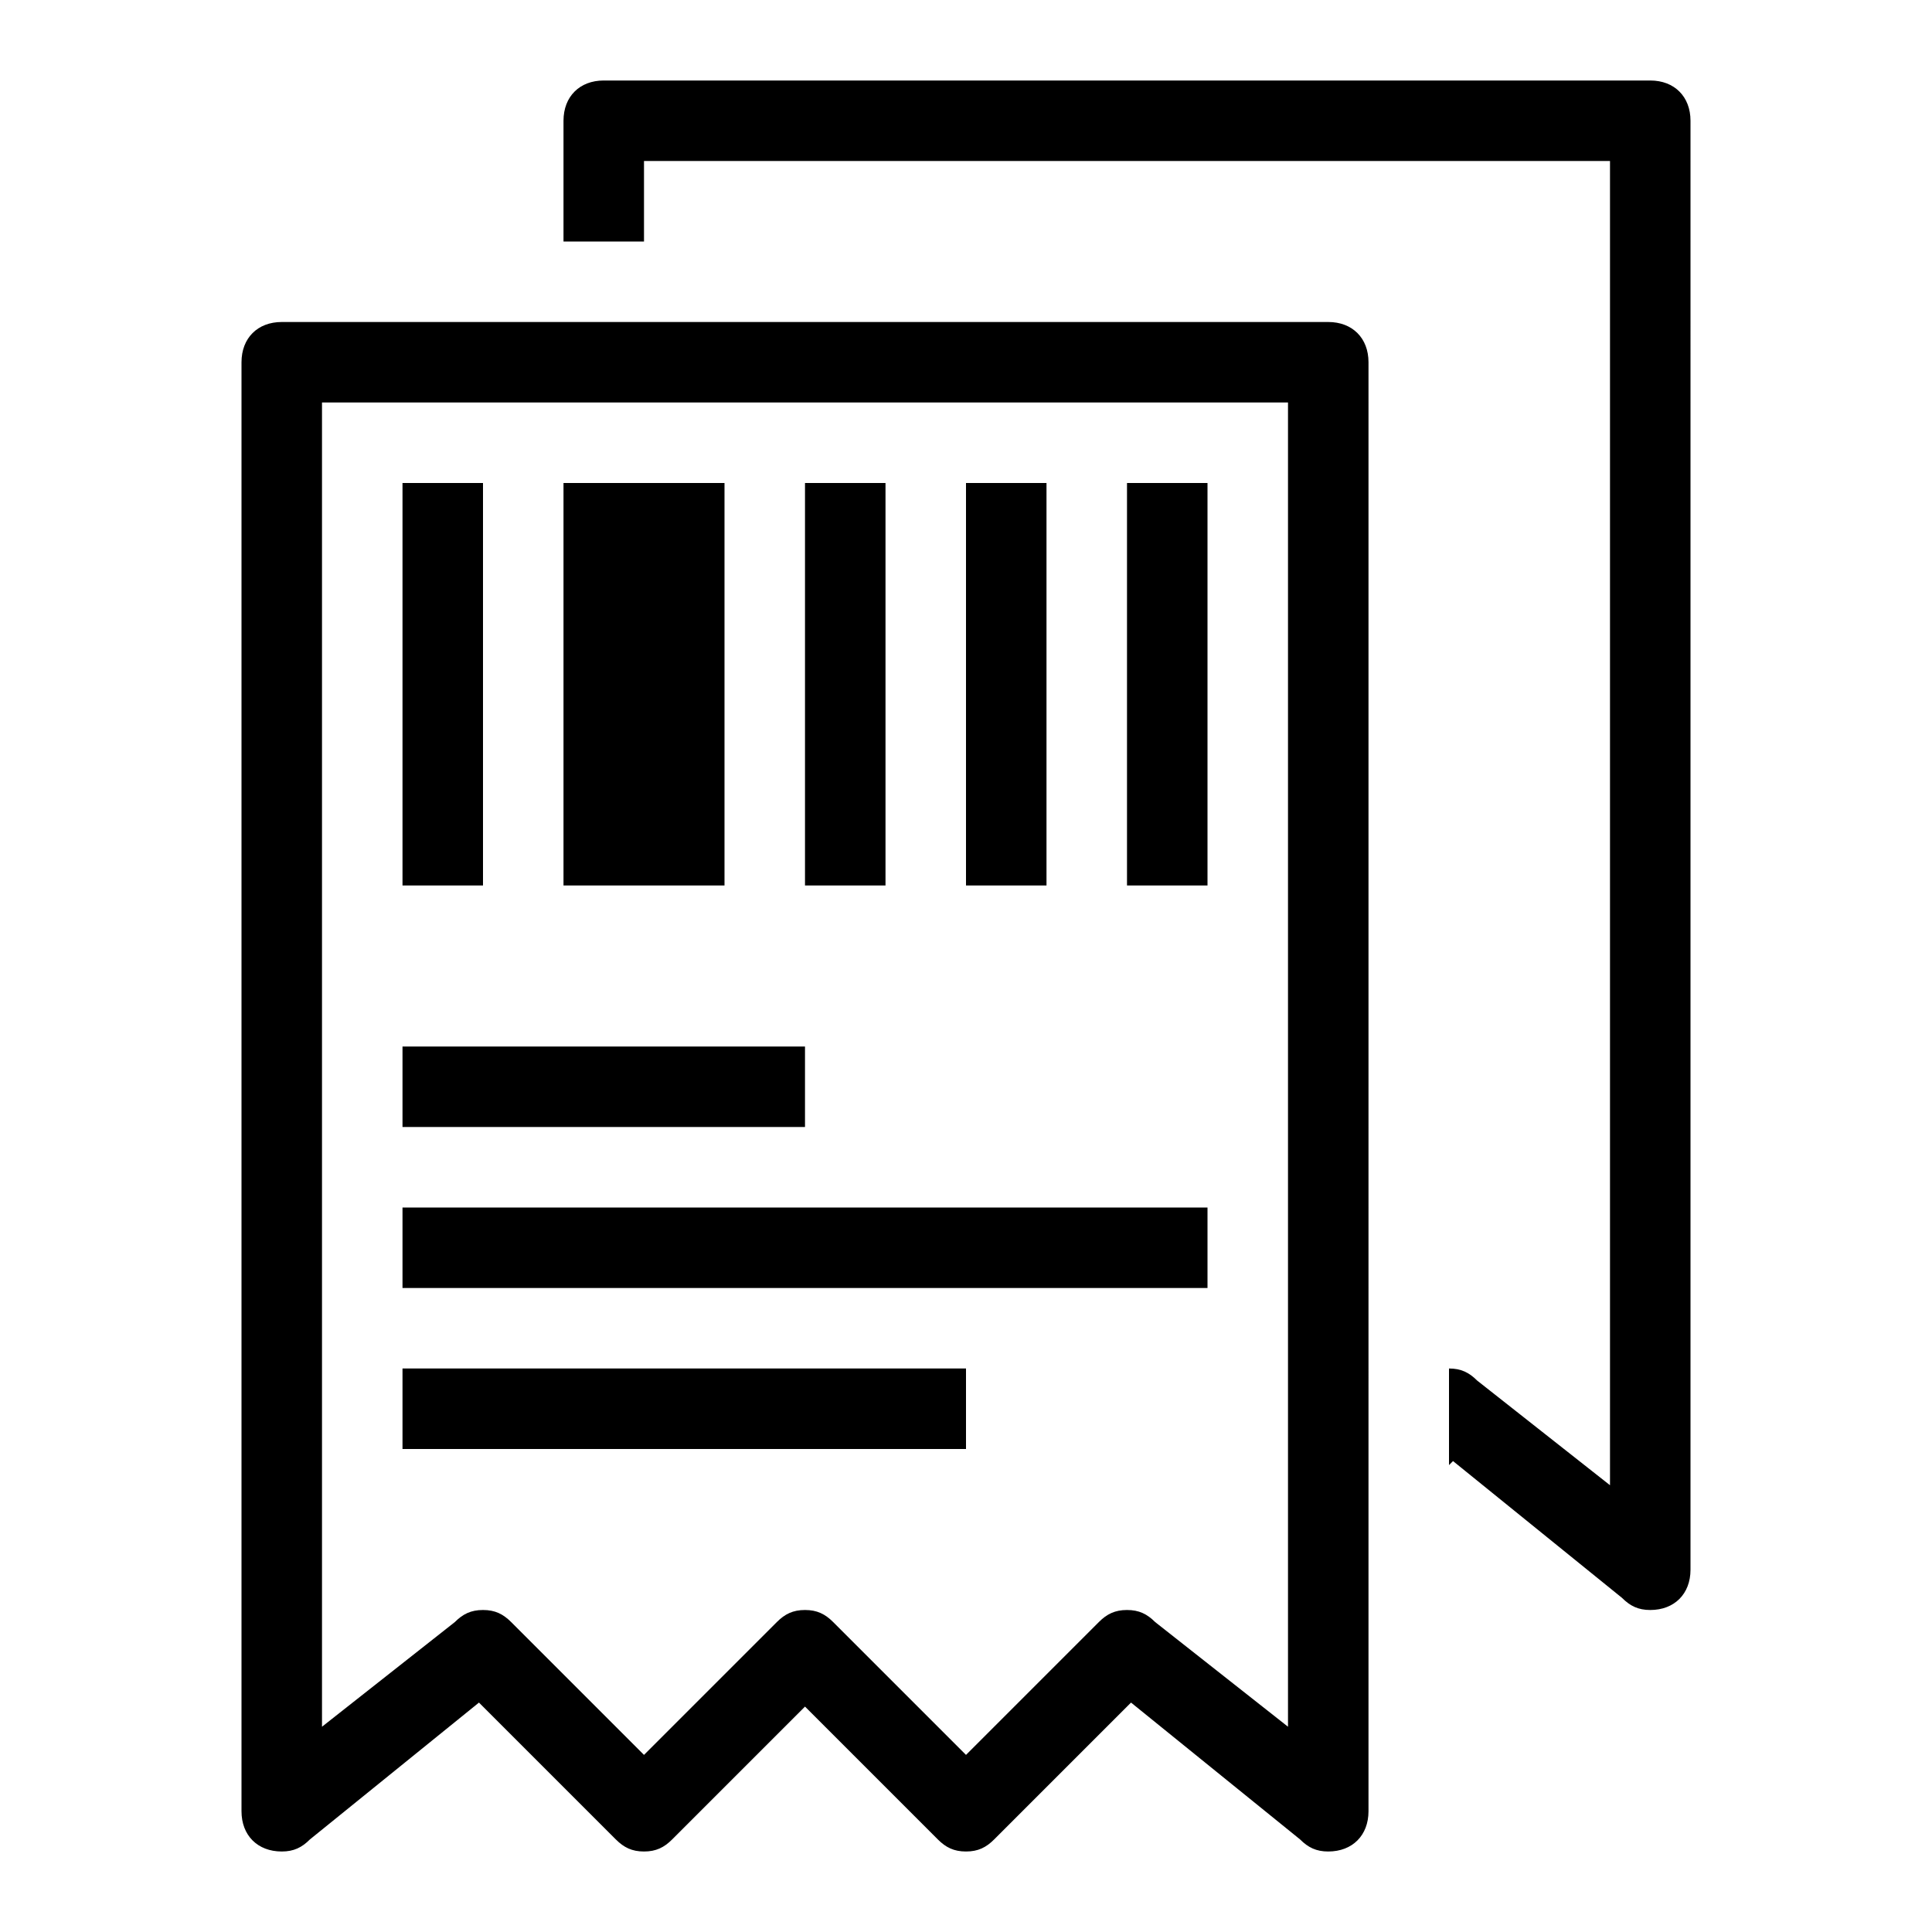
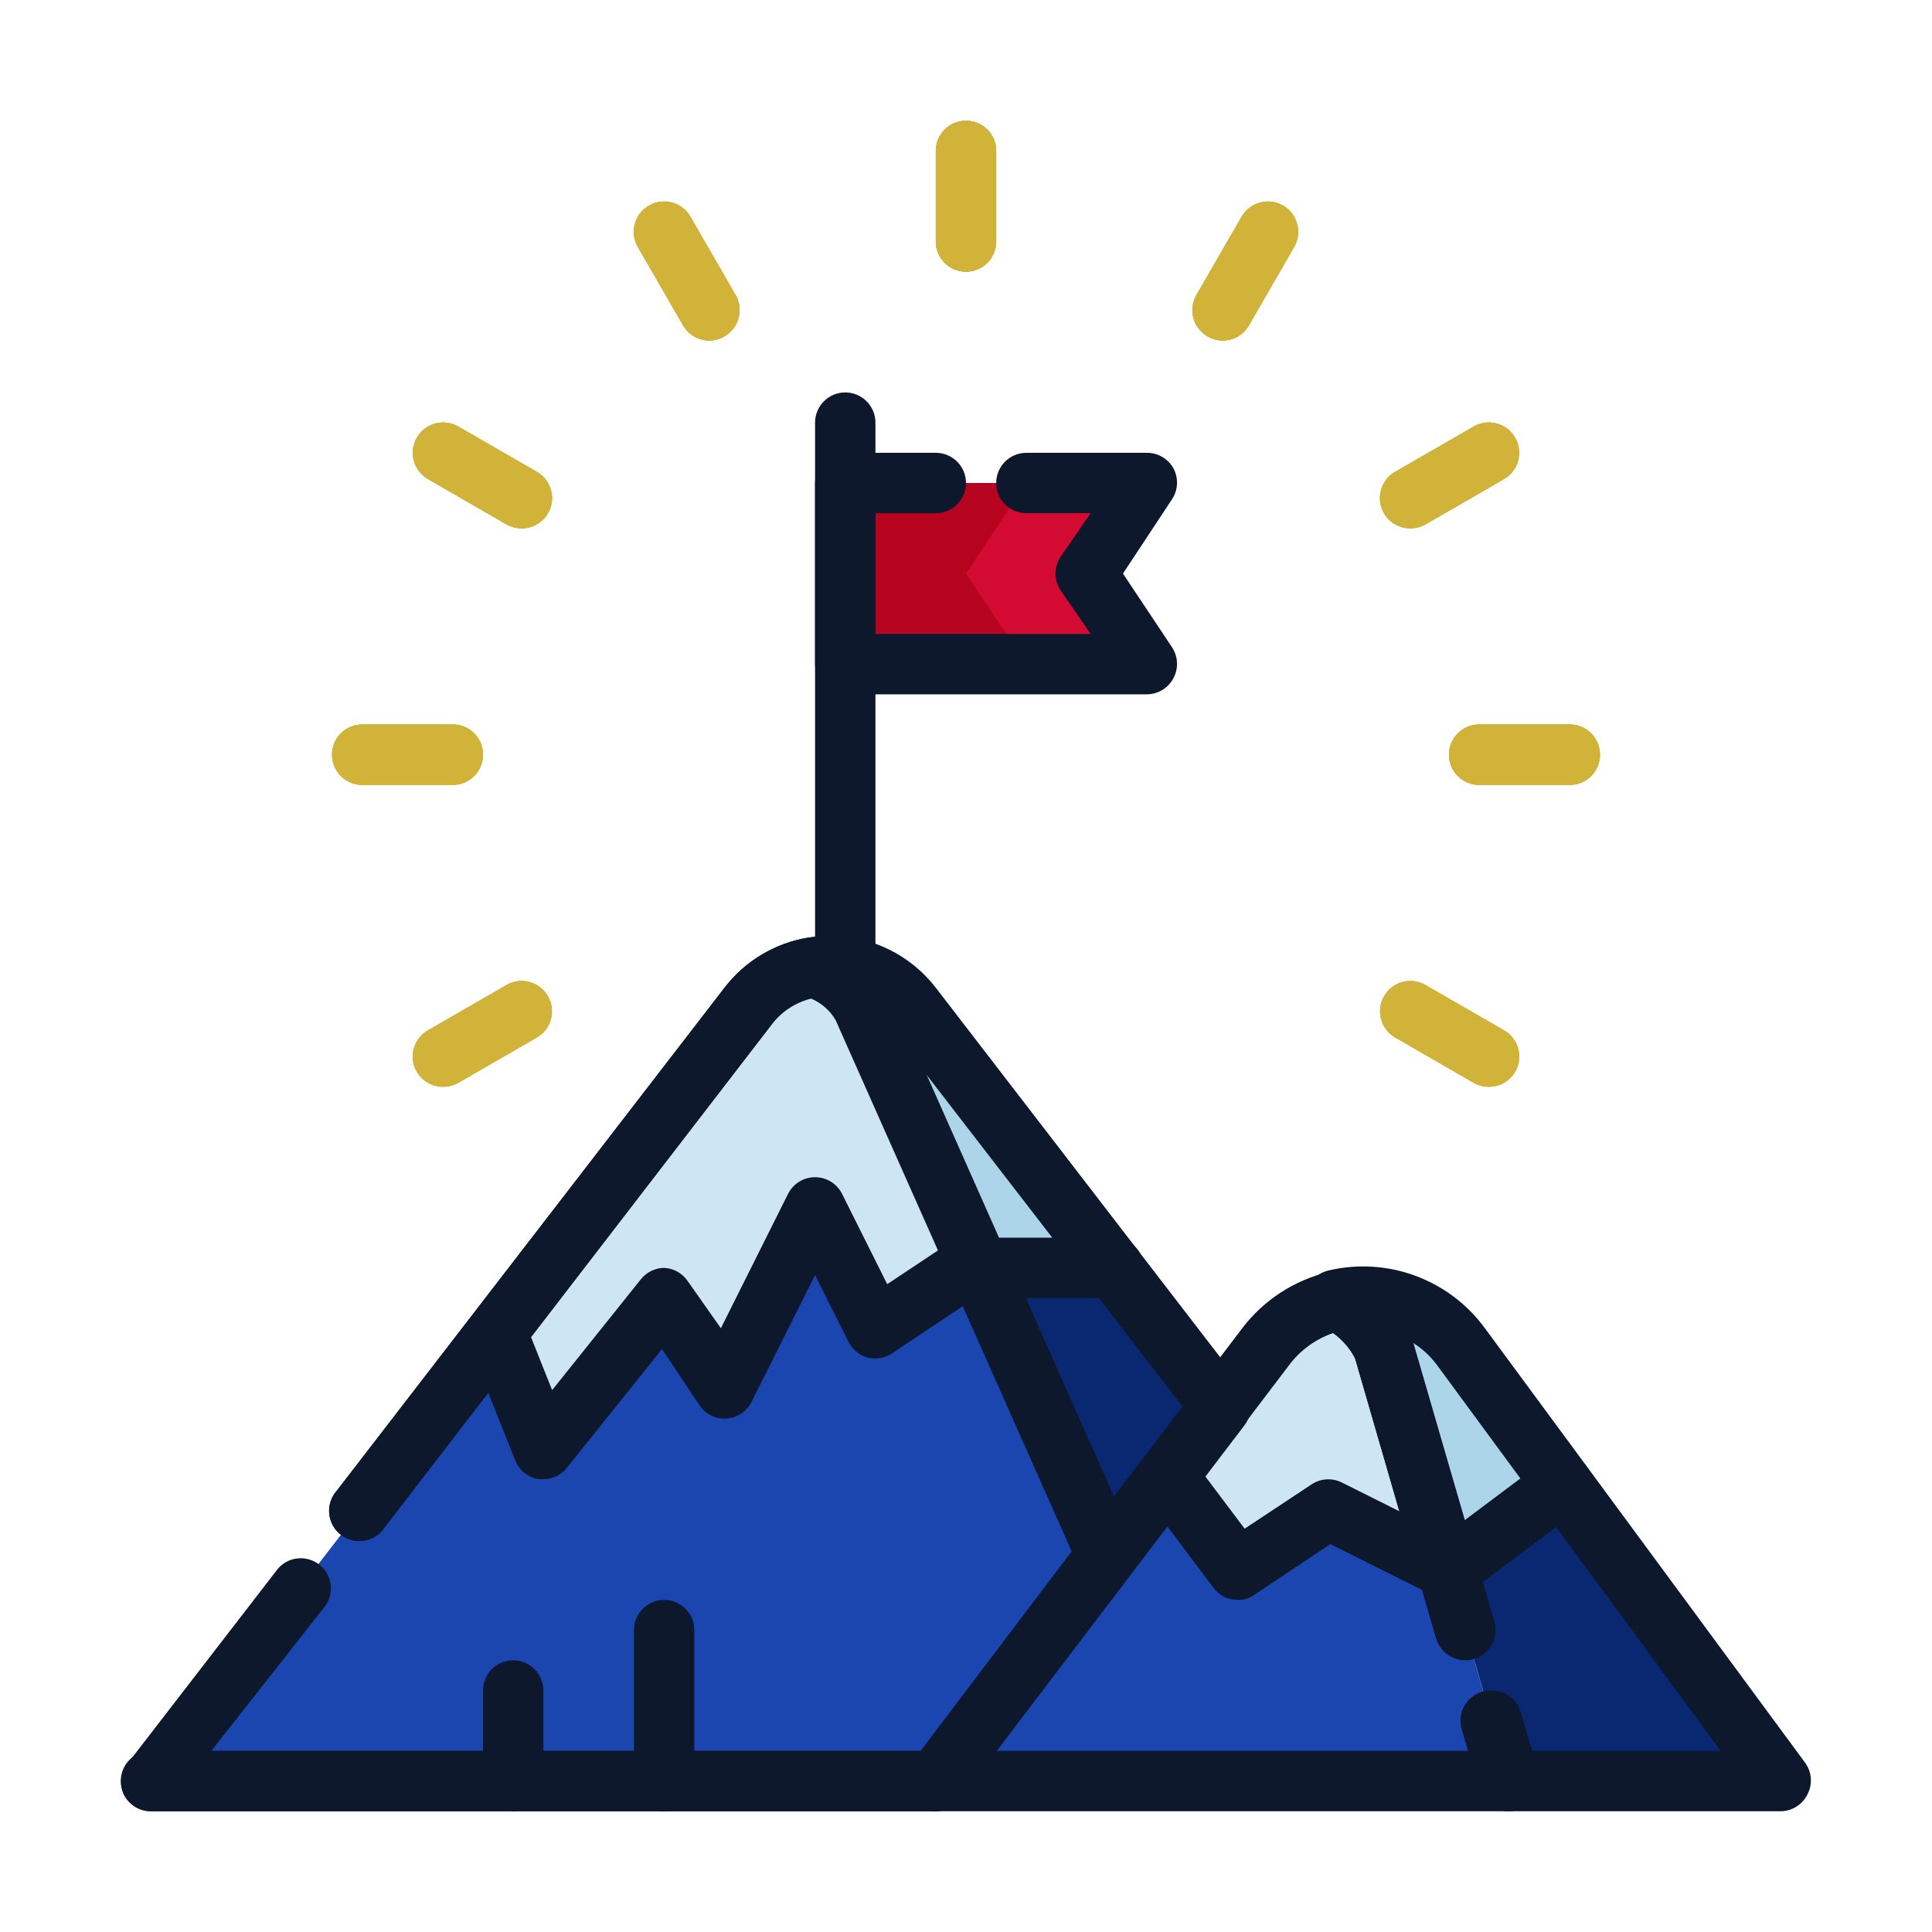
- <svg xmlns="http://www.w3.org/2000/svg" t="1617512435221" class="icon" viewBox="0 0 1024 1024" version="1.1" p-id="2749" width="200" height="200">
+ <svg xmlns="http://www.w3.org/2000/svg" t="1617969971998" class="icon" viewBox="0 0 1024 1024" version="1.1" p-id="2245" width="200" height="200">
  <defs>
    <style type="text/css" />
  </defs>
-   <path d="M469.333 256l-42.667 0 0 213.333 42.667 0L469.333 256zM256 256l-42.667 0 0 213.333 42.667 0L256 256zM384 256l-85.333 0 0 213.333 85.333 0L384 256zM640 256l-42.667 0 0 213.333 42.667 0L640 256zM554.667 256l-42.667 0 0 213.333 42.667 0L554.667 256zM704 170.667 149.333 170.667C136.533 170.667 128 179.2 128 192l0 768c0 12.8 8.533 21.333 21.333 21.333 6.4 0 10.667-2.133 14.933-6.4l89.6-72.533 72.533 72.533c4.267 4.267 8.533 6.4 14.933 6.4s10.667-2.133 14.933-6.4l70.4-70.4 70.4 70.4c4.267 4.267 8.533 6.4 14.933 6.4s10.667-2.133 14.933-6.4l72.533-72.533 89.6 72.533c4.267 4.267 8.533 6.4 14.933 6.4 12.8 0 21.333-8.533 21.333-21.333L725.333 192C725.333 179.2 716.8 170.667 704 170.667zM682.667 915.2l-70.4-55.467C608 855.467 603.733 853.333 597.333 853.333c-6.4 0-10.667 2.133-14.933 6.4L512 930.133l-70.4-70.4C437.333 855.467 433.067 853.333 426.667 853.333c-6.4 0-10.667 2.133-14.933 6.4L341.333 930.133l-70.4-70.4C266.667 855.467 262.4 853.333 256 853.333c-6.4 0-10.667 2.133-14.933 6.4L170.667 915.2 170.667 213.333l512 0L682.667 915.2zM426.667 554.667 213.333 554.667l0 42.667 213.333 0L426.667 554.667zM874.667 42.667 320 42.667c-12.8 0-21.333 8.533-21.333 21.333l0 64 42.667 0L341.333 85.333l512 0 0 701.867-70.4-55.467C778.667 727.467 774.4 725.333 768 725.333l0 51.2 2.133-2.133 89.6 72.533c4.267 4.267 8.533 6.4 14.933 6.4 12.8 0 21.333-8.533 21.333-21.333L896 64C896 51.2 887.467 42.667 874.667 42.667zM640 640 213.333 640l0 42.667 426.667 0L640 640zM512 725.333 213.333 725.333l0 42.667 298.667 0L512 725.333z" p-id="2750" />
+   <path d="M768 832l-64-32-48 32-37.28-49.6 28.16-36.96 24.32-32a64 64 0 0 1 36.64-23.68 48 48 0 0 1 25.12 24.48l20.64 71.04z" fill="#CEE6F4" p-id="2246" />
+   <path d="M828.16 786.88L768 832l-13.6-46.4-20.64-71.04a48 48 0 0 0-25.12-24.48 64 64 0 0 1 66.72 24.48z" fill="#ACD5EA" p-id="2247" />
+   <path d="M944 944h-144l-32.64-112.32 0.64 0.32 60.16-45.12L944 944z" fill="#0A2872" p-id="2248" />
+   <path d="M800 944H496l90.88-119.68 31.84-41.92L656 832l48-32 63.36 31.68L800 944z" fill="#1B45AF" p-id="2249" />
+   <path d="M576 304l32 48H448v-96h160l-32 48z" fill="#D30B32" p-id="2250" />
+   <path d="M512 304l32 48h-96v-96h96l-32 48z" fill="#B7041E" p-id="2251" />
+   <path d="M590.24 672h-71.04l-61.6-138.72a41.92 41.92 0 0 0-26.56-20.48 54.88 54.88 0 0 1 8.96 0 54.24 54.24 0 0 1 43.2 21.28z" fill="#ACD5EA" p-id="2252" />
+   <path d="M519.2 672H512l-14.72 9.76L464 704l-8.96-17.76L432 640l-25.6 51.36L384 736l-26.4-39.52L352 688l-8 9.92L288 768l-24.64-61.6 133.44-173.12a54.08 54.08 0 0 1 34.24-20.48 41.92 41.92 0 0 1 26.56 20.48z" fill="#CEE6F4" p-id="2253" />
+   <path d="M586.88 824.32L496 944H80l183.36-237.6L288 768l56-70.08 8-9.92 5.6 8.48L384 736l22.4-44.64L432 640l23.04 46.24L464 704l33.28-22.24L512 672h7.2l3.2 7.2 64.48 145.12z" fill="#1B45AF" p-id="2254" />
+   <path d="M646.88 745.44l-60 78.88-64.48-145.12-3.2-7.2h71.04l56.64 73.44z" fill="#0A2872" p-id="2255" />
+   <path d="M944 960h-144a16 16 0 0 1-16-11.52l-9.28-32a16 16 0 0 1 30.72-8.96l6.56 20.48H912l-150.24-204.32a46.72 46.72 0 0 0-12.64-11.84l42.88 147.68a16 16 0 1 1-30.72 8.96L718.24 720a33.12 33.12 0 0 0-16-16 16 16 0 0 1 1.6-30.56 80 80 0 0 1 83.2 30.56l169.92 230.56a16 16 0 0 1 1.28 16A16 16 0 0 1 944 960zM496 960H80a16 16 0 0 1 0-32h408l138.72-182.56-156.16-202.4A39.36 39.36 0 0 0 433.6 528a38.4 38.4 0 0 0-24.16 14.4L203.68 809.76a16 16 0 1 1-25.28-19.52L384 523.52a70.24 70.24 0 0 1 44.32-26.56 67.2 67.2 0 0 1 11.68-0.96 70.72 70.72 0 0 1 56 27.52L659.52 736a16 16 0 0 1 0 19.52L508.8 953.6a16 16 0 0 1-12.8 6.4z" fill="#0D182D" p-id="2256" />
+   <path d="M800 960H496a16 16 0 0 1-14.4-8.96 16 16 0 0 1 1.6-16L658.4 704A81.12 81.12 0 0 1 704 674.24a14.24 14.24 0 0 1 8.96 0 63.04 63.04 0 0 1 34.08 32 13.92 13.92 0 0 1 1.12 2.72l43.52 149.76a16 16 0 1 1-30.72 8.96L718.24 720a39.2 39.2 0 0 0-11.68-13.44 49.12 49.12 0 0 0-22.56 16L528 928h250.72l-3.36-11.52a16 16 0 0 1 30.72-8.96l9.28 32a16 16 0 0 1-2.56 14.08 16 16 0 0 1-12.8 6.4z" fill="#0D182D" p-id="2257" />
+   <path d="M496 960H80a16 16 0 0 1-14.4-8.96 16 16 0 0 1 1.76-16l80-103.68a16 16 0 0 1 25.28 19.52L112 928h376l80-105.76-125.12-281.6a27.36 27.36 0 0 0-12.96-11.36 37.92 37.92 0 0 0-20.96 13.76L203.68 809.76a16 16 0 1 1-25.28-19.52L384 523.52a70.24 70.24 0 0 1 44.32-26.56 18.4 18.4 0 0 1 5.92 0 57.76 57.76 0 0 1 36.96 28l0.8 1.6 129.28 291.04a16 16 0 0 1-1.76 16l-90.72 120a16 16 0 0 1-12.8 6.4z" fill="#0D182D" p-id="2258" />
+   <path d="M288 784h-2.4a16 16 0 0 1-12.48-9.92l-24.64-61.6a16 16 0 1 1 29.76-11.84l14.4 36.16 46.88-58.56A16 16 0 0 1 352 672a16 16 0 0 1 12.64 7.2L382.08 704l35.68-71.36a16 16 0 0 1 28.48 0l24 48 32.96-21.92A16 16 0 0 1 512 656h78.24a16 16 0 0 1 0 32H516.8l-44 29.28a16 16 0 0 1-12.96 2.24 16 16 0 0 1-10.08-8.32L432 675.84l-33.76 67.36a16 16 0 0 1-27.52 1.6l-19.84-29.76-50.4 62.88A16 16 0 0 1 288 784zM656 848a16 16 0 0 1-12.8-6.4l-37.28-49.6a16 16 0 0 1 25.6-19.2l28.16 37.44 35.52-23.52a16 16 0 0 1 16-0.96l55.04 27.52 52.32-39.2a16 16 0 1 1 19.2 25.6L777.6 844.8a16 16 0 0 1-16.8 1.44l-55.68-27.84-40.32 26.88A15.04 15.04 0 0 1 656 848zM448 528a16 16 0 0 1-16-16V224a16 16 0 0 1 32 0v288a16 16 0 0 1-16 16z" fill="#0D182D" p-id="2259" />
+   <path d="M608 368H448a16 16 0 0 1-16-16v-96a16 16 0 0 1 16-16h48a16 16 0 0 1 0 32h-32v64h114.08l-16-23.2a16 16 0 0 1 0-17.6l16-23.2H544a16 16 0 0 1 0-32h64a16 16 0 0 1 14.08 8.48 16 16 0 0 1-0.8 16L595.2 304l26.08 39.2a16 16 0 0 1 0.8 16A16 16 0 0 1 608 368z" fill="#0D182D" p-id="2260" />
+   <path d="M240 416h-48a16 16 0 0 1 0-32h48a16 16 0 0 1 0 32zM832 416h-48a16 16 0 0 1 0-32h48a16 16 0 0 1 0 32z" fill="#D1B339" p-id="2261" />
+   <path d="M240 416h-48a16 16 0 0 1 0-32h48a16 16 0 0 1 0 32zM832 416h-48a16 16 0 0 1 0-32h48a16 16 0 0 1 0 32z" fill="#D1B339" p-id="2262" />
+   <path d="M240 416h-48a16 16 0 0 1 0-32h48a16 16 0 0 1 0 32zM832 416h-48a16 16 0 0 1 0-32h48a16 16 0 0 1 0 32z" fill="#D1B339" p-id="2263" />
+   <path d="M240 416h-48a16 16 0 0 1 0-32h48a16 16 0 0 1 0 32zM832 416h-48a16 16 0 0 1 0-32h48a16 16 0 0 1 0 32zM512 144a16 16 0 0 1-16-16V80a16 16 0 0 1 32 0v48a16 16 0 0 1-16 16z" fill="#D1B339" p-id="2264" />
+   <path d="M512 144a16 16 0 0 1-16-16V80a16 16 0 0 1 32 0v48a16 16 0 0 1-16 16z" fill="#D1B339" p-id="2265" />
+   <path d="M512 144a16 16 0 0 1-16-16V80a16 16 0 0 1 32 0v48a16 16 0 0 1-16 16z" fill="#D1B339" p-id="2266" />
+   <path d="M512 144a16 16 0 0 1-16-16V80a16 16 0 0 1 32 0v48a16 16 0 0 1-16 16zM234.88 576a16 16 0 0 1-8-29.92l41.6-24a16 16 0 0 1 16 27.84l-41.6 24a16 16 0 0 1-8 2.08zM747.52 280a16 16 0 0 1-8-29.92l41.6-24a16 16 0 0 1 16 27.84l-41.6 24a16 16 0 0 1-8 2.08z" fill="#D1B339" p-id="2267" />
+   <path d="M234.88 576a16 16 0 0 1-8-29.92l41.6-24a16 16 0 0 1 16 27.84l-41.6 24a16 16 0 0 1-8 2.08zM747.52 280a16 16 0 0 1-8-29.92l41.6-24a16 16 0 0 1 16 27.84l-41.6 24a16 16 0 0 1-8 2.08z" fill="#D1B339" p-id="2268" />
+   <path d="M234.88 576a16 16 0 0 1-8-29.92l41.6-24a16 16 0 0 1 16 27.84l-41.6 24a16 16 0 0 1-8 2.08zM747.52 280a16 16 0 0 1-8-29.92l41.6-24a16 16 0 0 1 16 27.84l-41.6 24a16 16 0 0 1-8 2.08z" fill="#D1B339" p-id="2269" />
+   <path d="M747.52 280a16 16 0 0 1-8-29.92l41.6-24a16 16 0 0 1 16 27.84l-41.6 24a16 16 0 0 1-8 2.08zM648 180.48a16 16 0 0 1-8-2.24 16 16 0 0 1-5.92-21.76l24-41.6a16 16 0 1 1 27.84 16l-24 41.6a16 16 0 0 1-13.92 8z" fill="#D1B339" p-id="2270" />
+   <path d="M648 180.48a16 16 0 0 1-8-2.24 16 16 0 0 1-5.92-21.76l24-41.6a16 16 0 1 1 27.84 16l-24 41.6a16 16 0 0 1-13.92 8z" fill="#D1B339" p-id="2271" />
+   <path d="M648 180.48a16 16 0 0 1-8-2.24 16 16 0 0 1-5.92-21.76l24-41.6a16 16 0 1 1 27.84 16l-24 41.6a16 16 0 0 1-13.92 8z" fill="#D1B339" p-id="2272" />
+   <path d="M648 180.48a16 16 0 0 1-8-2.24 16 16 0 0 1-5.92-21.76l24-41.6a16 16 0 1 1 27.84 16l-24 41.6a16 16 0 0 1-13.92 8zM789.12 576a16 16 0 0 1-8-2.08l-41.6-24a16 16 0 0 1 16-27.84l41.6 24a16 16 0 0 1-8 29.92zM276.48 280a16 16 0 0 1-8-2.08l-41.6-24a16 16 0 1 1 16-27.84l41.6 24a16 16 0 0 1-8 29.92z" fill="#D1B339" p-id="2273" />
+   <path d="M789.12 576a16 16 0 0 1-8-2.08l-41.6-24a16 16 0 0 1 16-27.84l41.6 24a16 16 0 0 1-8 29.92zM276.48 280a16 16 0 0 1-8-2.08l-41.6-24a16 16 0 1 1 16-27.84l41.6 24a16 16 0 0 1-8 29.92z" fill="#D1B339" p-id="2274" />
+   <path d="M789.12 576a16 16 0 0 1-8-2.08l-41.6-24a16 16 0 0 1 16-27.84l41.6 24a16 16 0 0 1-8 29.92zM276.48 280a16 16 0 0 1-8-2.08l-41.6-24a16 16 0 1 1 16-27.84l41.6 24a16 16 0 0 1-8 29.92z" fill="#D1B339" p-id="2275" />
+   <path d="M276.48 280a16 16 0 0 1-8-2.08l-41.6-24a16 16 0 1 1 16-27.84l41.6 24a16 16 0 0 1-8 29.92zM376 180.48a16 16 0 0 1-13.92-8l-24-41.6a16 16 0 1 1 27.84-16l24 41.6a16 16 0 0 1-5.92 21.76 16 16 0 0 1-8 2.24z" fill="#D1B339" p-id="2276" />
+   <path d="M376 180.48a16 16 0 0 1-13.92-8l-24-41.6a16 16 0 1 1 27.84-16l24 41.6a16 16 0 0 1-5.92 21.76 16 16 0 0 1-8 2.24z" fill="#D1B339" p-id="2277" />
+   <path d="M376 180.48a16 16 0 0 1-13.92-8l-24-41.6a16 16 0 1 1 27.84-16l24 41.6a16 16 0 0 1-5.92 21.76 16 16 0 0 1-8 2.24z" fill="#D1B339" p-id="2278" />
+   <path d="M376 180.48a16 16 0 0 1-13.92-8l-24-41.6a16 16 0 1 1 27.84-16l24 41.6a16 16 0 0 1-5.92 21.76 16 16 0 0 1-8 2.24z" fill="#D1B339" p-id="2279" />
+   <path d="M272 960a16 16 0 0 1-16-16v-48a16 16 0 0 1 32 0v48a16 16 0 0 1-16 16zM352 960a16 16 0 0 1-16-16v-80a16 16 0 0 1 32 0v80a16 16 0 0 1-16 16z" fill="#0D182D" p-id="2280" />
</svg>
